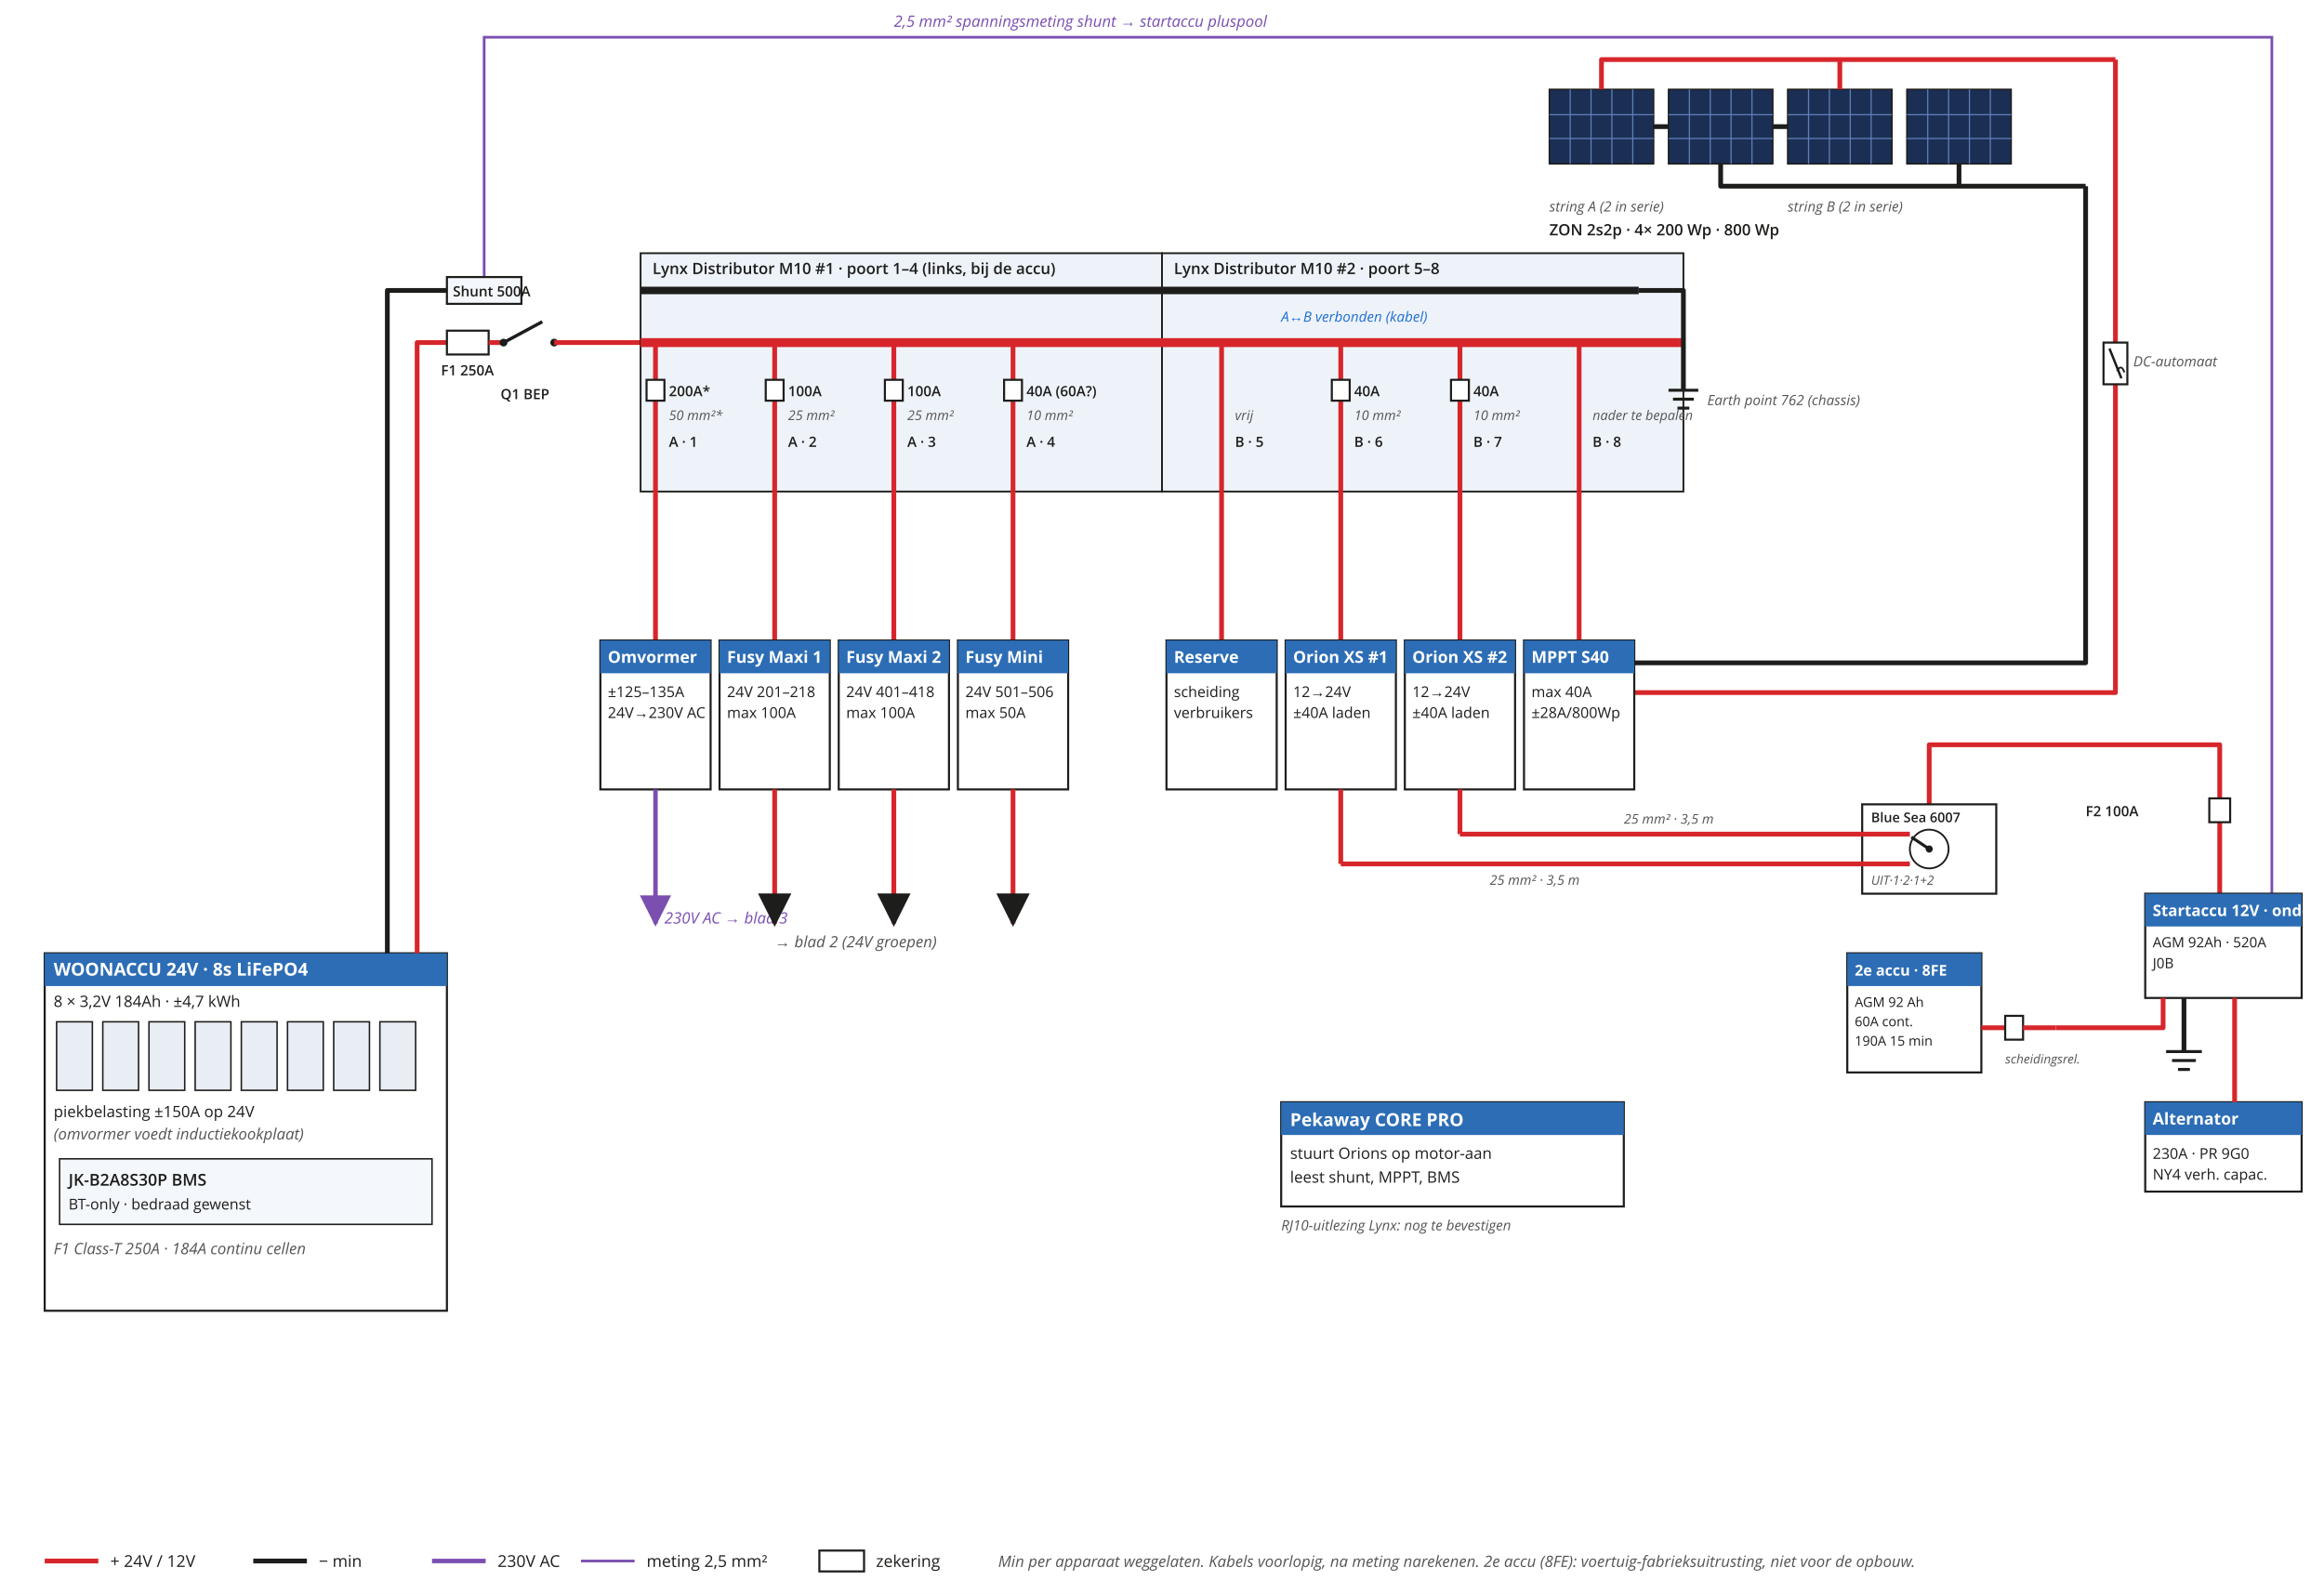
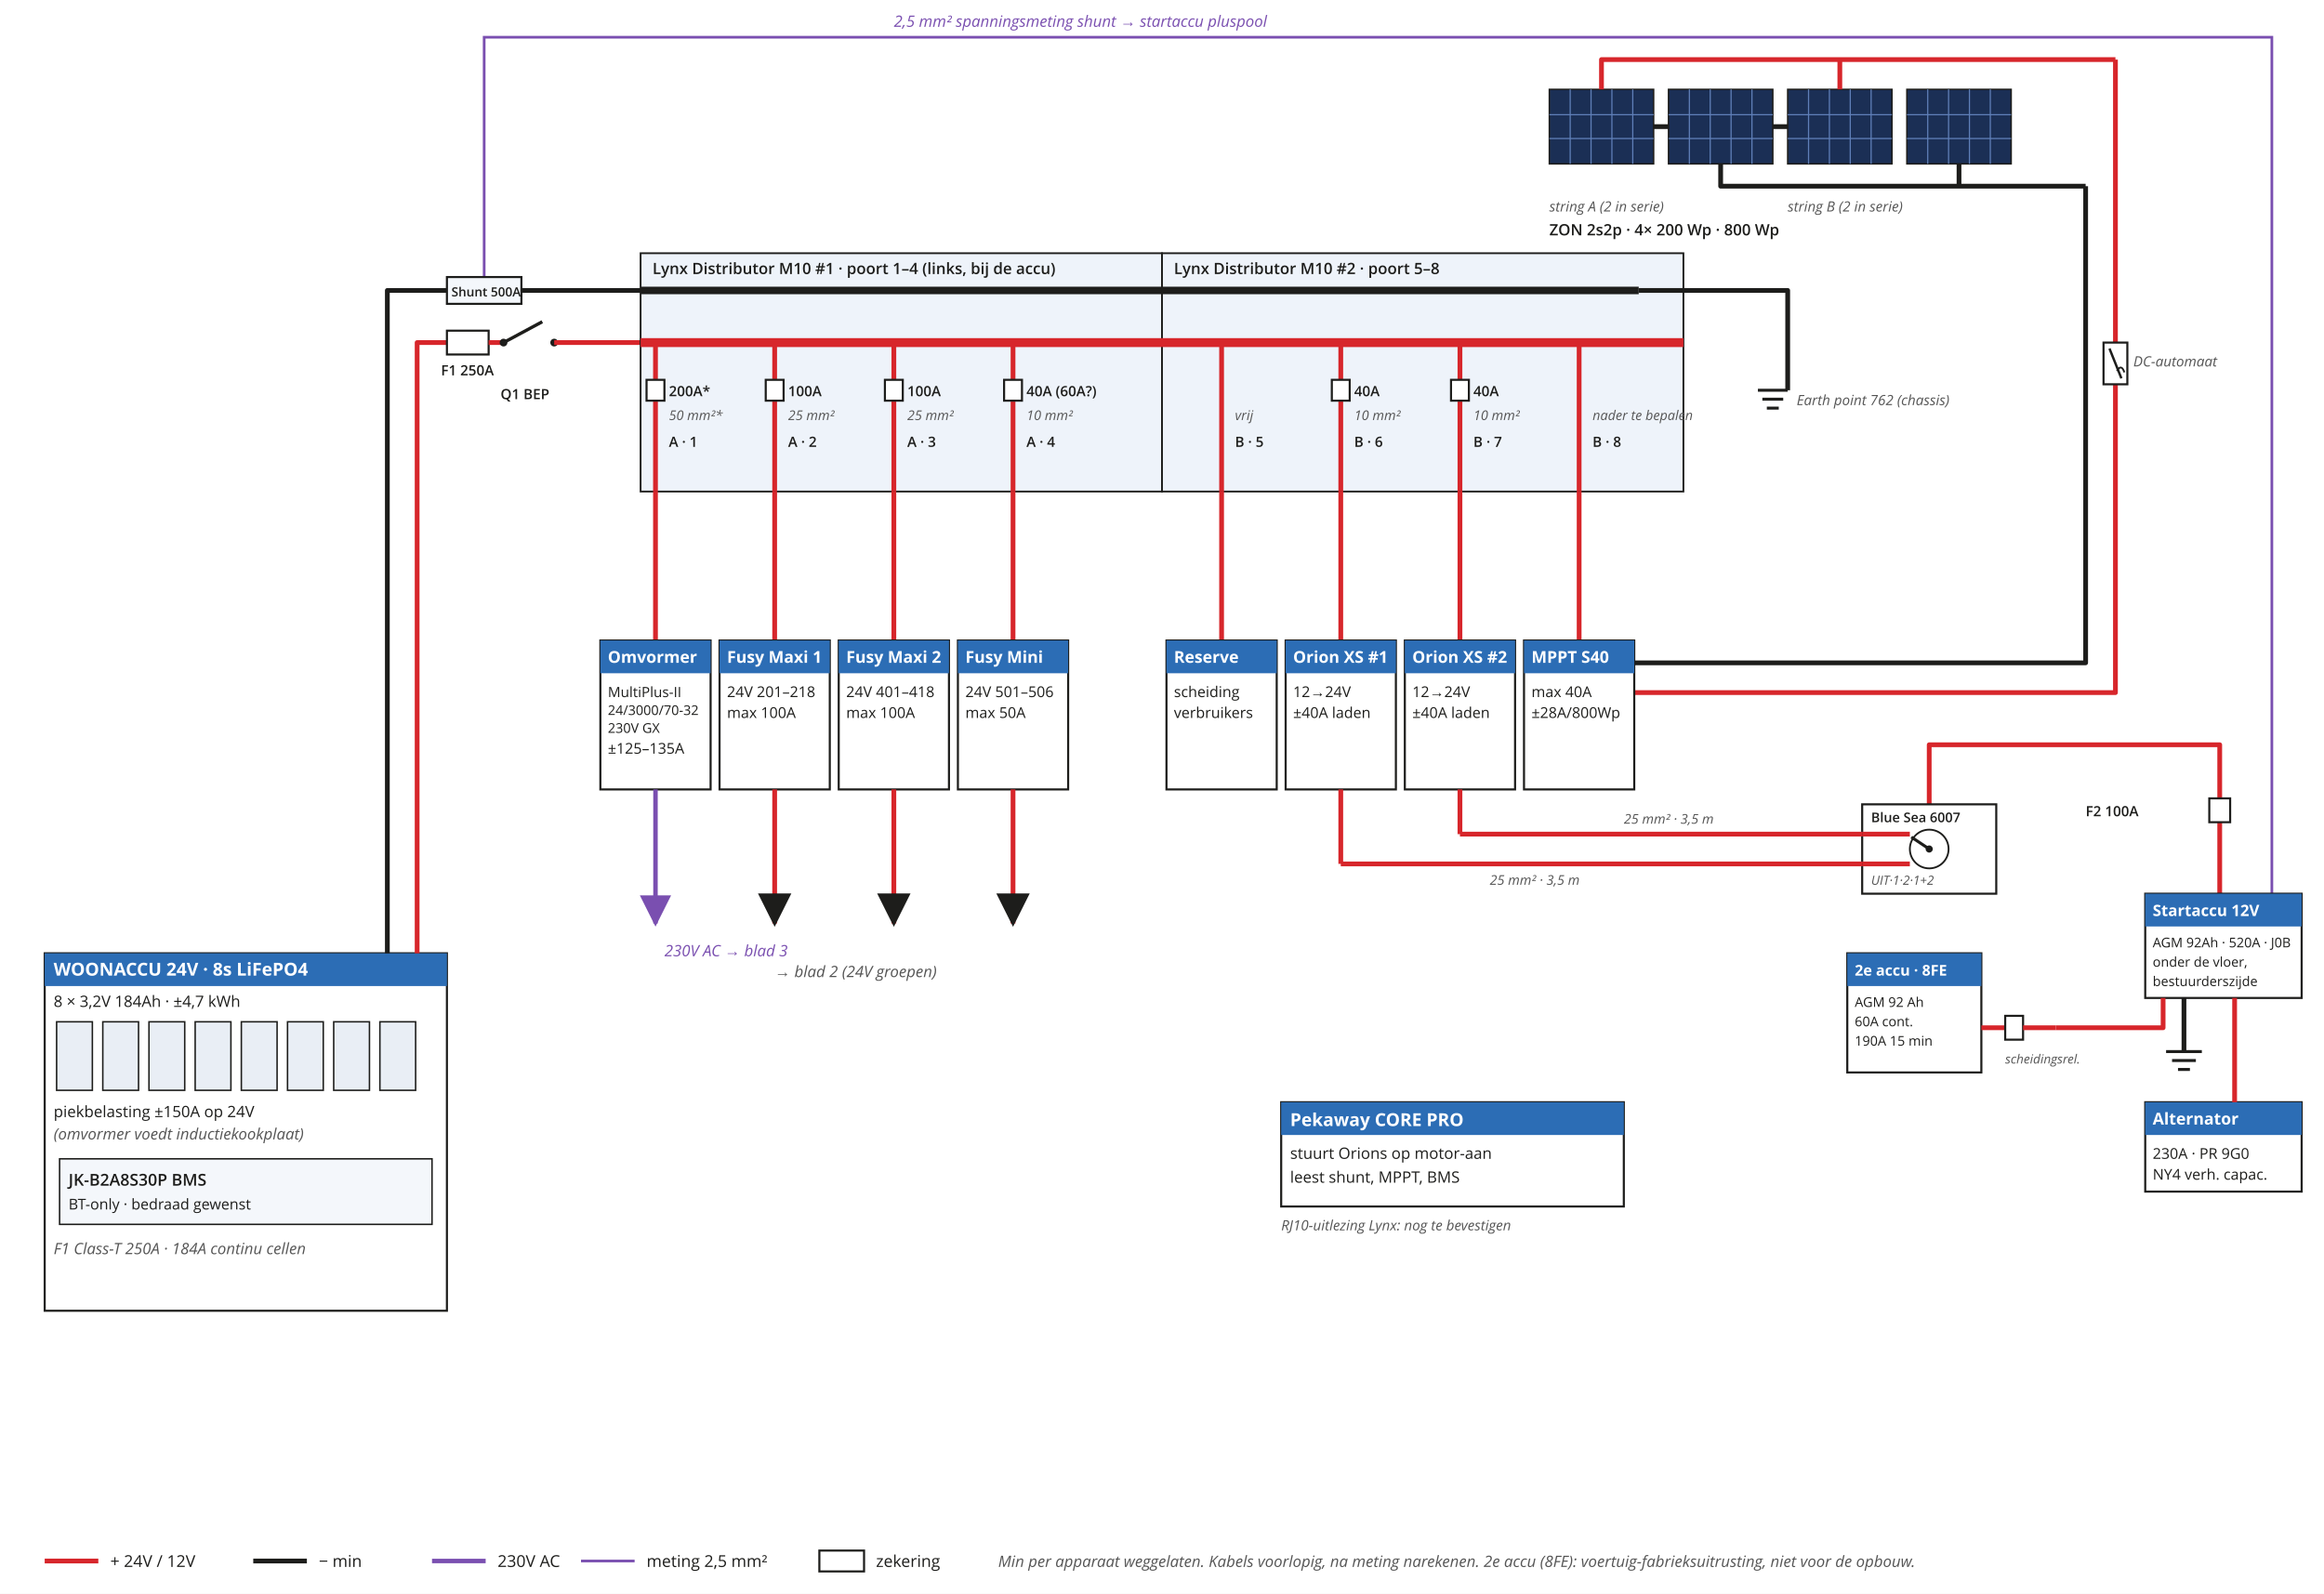
<svg xmlns="http://www.w3.org/2000/svg" viewBox="0 0 1560 1070" role="img" aria-label="Blad 1 energie en laden: woonaccu links onder, Lynx A en B midden met poorten 1 tot 8, zon 2s2p rechtsboven, 12V voertuigdelen rechts.">
  <rect width="100%" height="100%" fill="#fff" />
  <defs>
    <style>.p{stroke:#d7262b;stroke-width:3.2;fill:none;stroke-linejoin:round}
.n{stroke:#1d1d1b;stroke-width:3.2;fill:none;stroke-linejoin:round}
.ac{stroke:#7a4fb0;stroke-width:3;fill:none}
.box{fill:#fff;stroke:#1d1d1b;stroke-width:1.4}
.hd{fill:#2c6db5}
.ht{fill:#fff;font:700 12px 'Open Sans',Arial,sans-serif}
.bt{fill:#1d1d1b;font:400 11px 'Open Sans',Arial,sans-serif}
.lb{fill:#1d1d1b;font:600 11px 'Open Sans',Arial,sans-serif}
.cb{fill:#555;font:italic 400 10.5px 'Open Sans',Arial,sans-serif}
.fz{fill:#fff;stroke:#1d1d1b;stroke-width:1.4}
.fr{fill:#eef3fa;stroke:#1d1d1b;stroke-width:1.2}
.pv{fill:#1b2f55;stroke:#1d1d1b}
</style>
    <marker id="ar" viewBox="0 0 10 10" refX="9" refY="5" markerWidth="7" markerHeight="7" orient="auto-start-reverse">
      <path d="M0 0L10 5L0 10z" fill="#1d1d1b" />
    </marker>
    <marker id="arp" viewBox="0 0 10 10" refX="9" refY="5" markerWidth="7" markerHeight="7" orient="auto-start-reverse">
      <path d="M0 0L10 5L0 10z" fill="#7a4fb0" />
    </marker>
    <g id="pvp">
      <rect width="70" height="50" class="pv" />
      <path d="M0 17H70M0 33H70M14 0V50M28 0V50M42 0V50M56 0V50" stroke="#5f7fb8" stroke-width=".8" />
    </g>
  </defs>
  <use href="#pvp" x="1040" y="60" />
  <use href="#pvp" x="1120" y="60" />
  <use href="#pvp" x="1200" y="60" />
  <use href="#pvp" x="1280" y="60" />
  <path d="M1110 85H1120" class="n" />
  <path d="M1190 85H1200" class="n" />
  <path d="M1075 60V40H1420" class="p" />
  <path d="M1155 110V125H1400" class="n" />
  <path d="M1235 60V40" class="p" />
  <path d="M1315 110V125" class="n" />
  <text x="1040" y="142" class="cb" style="font-size:9.5px">string A (2 in serie)</text>
  <text x="1200" y="142" class="cb" style="font-size:9.5px">string B (2 in serie)</text>
  <text x="1040" y="158" class="lb" style="font-size:10.5px">ZON 2s2p · 4× 200 Wp · 800 Wp</text>
  <path d="M1420 40V465H1097" class="p" />
  <path d="M1400 125V445H1097" class="n" />
  <rect x="1412" y="230" width="16" height="28" fill="#fff" stroke="#1d1d1b" stroke-width="1.4" />
  <path d="M1416 234L1424 254" stroke="#1d1d1b" stroke-width="1.6" />
  <path d="M1421 249Q1424 244 1426 250" stroke="#1d1d1b" stroke-width="1.2" fill="none" />
  <text x="1432" y="246" class="cb" style="font-size:9.5px">DC-automaat</text>
  <path d="M325 187V25H1525V600" stroke="#7a4fb0" stroke-width="1.8" fill="none" />
  <text x="600" y="18" class="cb" style="fill:#7a4fb0">2,5 mm² spanningsmeting shunt → startaccu pluspool</text>
  <rect x="30" y="640" width="270" height="240" class="box" />
  <rect x="30" y="640" width="270" height="22" class="hd" />
  <text x="36" y="655" class="ht">WOONACCU 24V · 8s LiFePO4</text>
  <text x="36" y="676" class="bt" style="font-size:10.5px">8 × 3,2V 184Ah · ±4,7 kWh</text>
  <rect x="38" y="686" width="24" height="46" fill="#e9eef5" stroke="#1d1d1b" />
  <rect x="69" y="686" width="24" height="46" fill="#e9eef5" stroke="#1d1d1b" />
  <rect x="100" y="686" width="24" height="46" fill="#e9eef5" stroke="#1d1d1b" />
  <rect x="131" y="686" width="24" height="46" fill="#e9eef5" stroke="#1d1d1b" />
  <rect x="162" y="686" width="24" height="46" fill="#e9eef5" stroke="#1d1d1b" />
  <rect x="193" y="686" width="24" height="46" fill="#e9eef5" stroke="#1d1d1b" />
  <rect x="224" y="686" width="24" height="46" fill="#e9eef5" stroke="#1d1d1b" />
  <rect x="255" y="686" width="24" height="46" fill="#e9eef5" stroke="#1d1d1b" />
  <text x="36" y="750" class="bt" style="font-size:10.5px">piekbelasting ±150A op 24V</text>
  <text x="36" y="765" class="cb">(omvormer voedt inductiekookplaat)</text>
  <rect x="40" y="778" width="250" height="44" fill="#f4f7fb" stroke="#1d1d1b" />
  <text x="46" y="796" class="lb">JK-B2A8S30P BMS</text>
  <text x="46" y="812" class="bt" style="font-size:10px">BT-only · bedraad gewenst</text>
  <text x="36" y="842" class="cb">F1 Class-T 250A · 184A continu cellen</text>
  <path d="M260 640V195H300" class="n" />
  <path d="M280 640V230H300" class="p" />
+   <path d="M350 195H430" class="n" />
  <rect x="300" y="186" width="50" height="18" class="box" style="fill:#f4f7fb" />
-   <text x="304" y="199" class="lb" style="font-size:9.5px">Shunt 500A</text>
+   <text x="303" y="199" class="lb" style="font-size:8.5px">Shunt 500A</text>
  <rect x="300" y="222" width="28" height="16" class="fz" />
  <text x="296" y="252" class="lb" style="font-size:9.5px">F1 250A</text>
  <path d="M328 230H338" class="p" />
  <circle cx="338" cy="230" r="2.6" fill="#1d1d1b" />
  <circle cx="372" cy="230" r="2.6" fill="#1d1d1b" />
  <path d="M338 230L364 216" stroke="#1d1d1b" stroke-width="2.2" />
  <path d="M372 230H430" class="p" />
  <text x="336" y="268" class="lb" style="font-size:9.5px">Q1 BEP</text>
  <rect x="430" y="170" width="350" height="160" class="fr" />
  <text x="438" y="184" class="lb" style="font-size:10.5px">Lynx Distributor M10 #1 · poort 1–4 (links, bij de accu)</text>
  <rect x="780" y="170" width="350" height="160" class="fr" />
  <text x="788" y="184" class="lb" style="font-size:10.5px">Lynx Distributor M10 #2 · poort 5–8</text>
  <path d="M430 195H1100" class="n" style="stroke-width:5" />
  <path d="M430 230H1130" class="p" style="stroke-width:6" />
-   <text x="860" y="216" class="cb" style="font-size:9.5px;fill:#1f6fd1">A↔B verbonden (kabel)</text>
-   <path d="M1100 195H1130V262" class="n" />
-   <path d="M1120 262H1140M1123 268H1137M1126 274H1134" stroke="#1d1d1b" stroke-width="2" />
-   <text x="1146" y="272" class="cb" style="font-size:9.5px">Earth point 762 (chassis)</text>
+   <path d="M1100 195H1200V262" class="n" />
+   <path d="M1180 262H1200M1183 268H1197M1186 274H1194" stroke="#1d1d1b" stroke-width="2" />
+   <text x="1206" y="272" class="cb" style="font-size:9.5px">Earth point 762 (chassis)</text>
  <path d="M440 230V330" class="p" />
  <rect x="434" y="255" width="12" height="14" class="fz" />
  <text x="449" y="266" class="lb" style="font-size:9.5px">200A*</text>
  <text x="449" y="282" class="cb" style="font-size:9px">50 mm²*</text>
  <text x="449" y="300" class="lb" style="font-size:9.5px">A · 1</text>
  <path d="M440 330V430" class="p" />
  <path d="M520 230V330" class="p" />
  <rect x="514" y="255" width="12" height="14" class="fz" />
  <text x="529" y="266" class="lb" style="font-size:9.5px">100A</text>
  <text x="529" y="282" class="cb" style="font-size:9px">25 mm²</text>
  <text x="529" y="300" class="lb" style="font-size:9.5px">A · 2</text>
  <path d="M520 330V430" class="p" />
  <path d="M600 230V330" class="p" />
  <rect x="594" y="255" width="12" height="14" class="fz" />
  <text x="609" y="266" class="lb" style="font-size:9.5px">100A</text>
  <text x="609" y="282" class="cb" style="font-size:9px">25 mm²</text>
  <text x="609" y="300" class="lb" style="font-size:9.5px">A · 3</text>
  <path d="M600 330V430" class="p" />
  <path d="M680 230V330" class="p" />
  <rect x="674" y="255" width="12" height="14" class="fz" />
  <text x="689" y="266" class="lb" style="font-size:9.5px">40A (60A?)</text>
  <text x="689" y="282" class="cb" style="font-size:9px">10 mm²</text>
  <text x="689" y="300" class="lb" style="font-size:9.5px">A · 4</text>
  <path d="M680 330V430" class="p" />
  <path d="M820 230V330" class="p" />
  <text x="829" y="282" class="cb" style="font-size:9px">vrij</text>
  <text x="829" y="300" class="lb" style="font-size:9.5px">B · 5</text>
  <path d="M820 330V430" class="p" />
  <path d="M900 230V330" class="p" />
  <rect x="894" y="255" width="12" height="14" class="fz" />
  <text x="909" y="266" class="lb" style="font-size:9.5px">40A</text>
  <text x="909" y="282" class="cb" style="font-size:9px">10 mm²</text>
  <text x="909" y="300" class="lb" style="font-size:9.5px">B · 6</text>
  <path d="M900 330V430" class="p" />
  <path d="M980 230V330" class="p" />
  <rect x="974" y="255" width="12" height="14" class="fz" />
  <text x="989" y="266" class="lb" style="font-size:9.5px">40A</text>
  <text x="989" y="282" class="cb" style="font-size:9px">10 mm²</text>
  <text x="989" y="300" class="lb" style="font-size:9.5px">B · 7</text>
  <path d="M980 330V430" class="p" />
  <path d="M1060 230V330" class="p" />
  <text x="1069" y="282" class="cb" style="font-size:9px">nader te bepalen</text>
  <text x="1069" y="300" class="lb" style="font-size:9.5px">B · 8</text>
  <path d="M1060 330V430" class="p" />
  <rect x="403" y="430" width="74" height="100" class="box" />
  <rect x="403" y="430" width="74" height="22" class="hd" />
  <text x="408" y="445" class="ht" style="font-size:11px">Omvormer</text>
-   <text x="408" y="468" class="bt" style="font-size:10px">±125–135A</text>
-   <text x="408" y="482" class="bt" style="font-size:10px">24V→230V AC</text>
+   <text x="408" y="468" class="bt" style="font-size:9.5px">MultiPlus-II</text>
+   <text x="408" y="480" class="bt" style="font-size:9px">24/3000/70-32</text>
+   <text x="408" y="492" class="bt" style="font-size:9px">230V GX</text>
+   <text x="408" y="506" class="bt" style="font-size:10px">±125–135A</text>
  <rect x="483" y="430" width="74" height="100" class="box" />
  <rect x="483" y="430" width="74" height="22" class="hd" />
  <text x="488" y="445" class="ht" style="font-size:11px">Fusy Maxi 1</text>
  <text x="488" y="468" class="bt" style="font-size:10px">24V 201–218</text>
  <text x="488" y="482" class="bt" style="font-size:10px">max 100A</text>
  <rect x="563" y="430" width="74" height="100" class="box" />
  <rect x="563" y="430" width="74" height="22" class="hd" />
  <text x="568" y="445" class="ht" style="font-size:11px">Fusy Maxi 2</text>
  <text x="568" y="468" class="bt" style="font-size:10px">24V 401–418</text>
  <text x="568" y="482" class="bt" style="font-size:10px">max 100A</text>
  <rect x="643" y="430" width="74" height="100" class="box" />
  <rect x="643" y="430" width="74" height="22" class="hd" />
  <text x="648" y="445" class="ht" style="font-size:11px">Fusy Mini</text>
  <text x="648" y="468" class="bt" style="font-size:10px">24V 501–506</text>
  <text x="648" y="482" class="bt" style="font-size:10px">max 50A</text>
  <rect x="783" y="430" width="74" height="100" class="box" />
  <rect x="783" y="430" width="74" height="22" class="hd" />
  <text x="788" y="445" class="ht" style="font-size:11px">Reserve</text>
  <text x="788" y="468" class="bt" style="font-size:10px">scheiding</text>
  <text x="788" y="482" class="bt" style="font-size:10px">verbruikers</text>
  <rect x="863" y="430" width="74" height="100" class="box" />
  <rect x="863" y="430" width="74" height="22" class="hd" />
  <text x="868" y="445" class="ht" style="font-size:11px">Orion XS #1</text>
  <text x="868" y="468" class="bt" style="font-size:10px">12→24V</text>
  <text x="868" y="482" class="bt" style="font-size:10px">±40A laden</text>
  <rect x="943" y="430" width="74" height="100" class="box" />
  <rect x="943" y="430" width="74" height="22" class="hd" />
  <text x="948" y="445" class="ht" style="font-size:11px">Orion XS #2</text>
  <text x="948" y="468" class="bt" style="font-size:10px">12→24V</text>
  <text x="948" y="482" class="bt" style="font-size:10px">±40A laden</text>
  <rect x="1023" y="430" width="74" height="100" class="box" />
  <rect x="1023" y="430" width="74" height="22" class="hd" />
  <text x="1028" y="445" class="ht" style="font-size:11px">MPPT S40</text>
  <text x="1028" y="468" class="bt" style="font-size:10px">max 40A</text>
  <text x="1028" y="482" class="bt" style="font-size:10px">±28A/800Wp</text>
  <path d="M440 530V620" class="ac" marker-end="url(#arp)" />
-   <text x="446" y="620" class="cb" style="fill:#7a4fb0">230V AC → blad 3</text>
+   <text x="446" y="642" class="cb" style="fill:#7a4fb0">230V AC → blad 3</text>
  <path d="M520 530V620" class="p" marker-end="url(#ar)" />
  <path d="M600 530V620" class="p" marker-end="url(#ar)" />
  <path d="M680 530V620" class="p" marker-end="url(#ar)" />
-   <text x="520" y="636" class="cb">→ blad 2 (24V groepen)</text>
+   <text x="520" y="656" class="cb">→ blad 2 (24V groepen)</text>
  <path d="M1490 600V500H1295V540" class="p" />
  <rect x="1483" y="536" width="14" height="16" class="fz" />
  <text x="1400" y="548" class="lb" style="font-size:9.5px">F2 100A</text>
  <rect x="1250" y="540" width="90" height="60" class="box" />
  <circle cx="1295" cy="570" r="13" fill="#fff" stroke="#1d1d1b" stroke-width="1.2" />
  <circle cx="1295" cy="570" r="2.4" fill="#1d1d1b" />
  <path d="M1295 570L1283 562" stroke="#1d1d1b" stroke-width="2" />
  <text x="1256" y="552" class="lb" style="font-size:9px">Blue Sea 6007</text>
  <text x="1256" y="594" class="cb" style="font-size:8.5px">UIT·1·2·1+2</text>
  <path d="M1250 560H1282" class="p" />
  <path d="M1250 580H1282" class="p" />
  <path d="M980 560V530" class="p" />
  <path d="M980 560H1250" class="p" />
  <path d="M900 580V530" class="p" />
  <path d="M900 580H1250" class="p" />
  <text x="1090" y="553" class="cb" style="font-size:9px">25 mm² · 3,5 m</text>
  <text x="1000" y="594" class="cb" style="font-size:9px">25 mm² · 3,5 m</text>
  <rect x="1440" y="600" width="105" height="70" class="box" />
  <rect x="1440" y="600" width="105" height="22" class="hd" />
-   <text x="1445" y="615" class="ht" style="font-size:10.5px">Startaccu 12V · onder de vloer, bestuurderszijde</text>
-   <text x="1445" y="636" class="bt" style="font-size:9.5px">AGM 92Ah · 520A</text>
-   <text x="1445" y="650" class="bt" style="font-size:9.5px">J0B</text>
+   <text x="1445" y="615" class="ht" style="font-size:10.5px">Startaccu 12V</text>
+   <text x="1445" y="636" class="bt" style="font-size:9px">AGM 92Ah · 520A · J0B</text>
+   <text x="1445" y="649" class="bt" style="font-size:9px">onder de vloer,</text>
+   <text x="1445" y="662" class="bt" style="font-size:9px">bestuurderszijde</text>
  <rect x="1240" y="640" width="90" height="80" class="box" />
  <rect x="1240" y="640" width="90" height="22" class="hd" />
  <text x="1245" y="655" class="ht" style="font-size:10px">2e accu · 8FE</text>
  <text x="1245" y="676" class="bt" style="font-size:9px">AGM 92 Ah</text>
  <text x="1245" y="689" class="bt" style="font-size:9px">60A cont.</text>
  <text x="1245" y="702" class="bt" style="font-size:9px">190A 15 min</text>
  <path d="M1330 690H1346" class="p" />
  <rect x="1346" y="682" width="12" height="16" class="fz" />
  <path d="M1358 690H1380" class="p" />
  <text x="1346" y="714" class="cb" style="font-size:8.5px">scheidingsrel.</text>
  <path d="M1380 690H1452V670" class="p" />
  <path d="M1466 670V706" class="n" />
  <path d="M1454 706H1478M1458 712H1474M1462 718H1470" stroke="#1d1d1b" stroke-width="2" />
  <rect x="1440" y="740" width="105" height="60" class="box" />
  <rect x="1440" y="740" width="105" height="22" class="hd" />
  <text x="1445" y="755" class="ht" style="font-size:11px">Alternator</text>
  <text x="1445" y="778" class="bt" style="font-size:10px">230A · PR 9G0</text>
  <text x="1445" y="792" class="bt" style="font-size:10px">NY4 verh. capac.</text>
  <path d="M1500 740V670" class="p" />
  <rect x="860" y="740" width="230" height="70" class="box" />
  <rect x="860" y="740" width="230" height="22" class="hd" />
  <text x="866" y="756" class="ht">Pekaway CORE PRO</text>
  <text x="866" y="778" class="bt" style="font-size:10.5px">stuurt Orions op motor-aan</text>
  <text x="866" y="794" class="bt" style="font-size:10.5px">leest shunt, MPPT, BMS</text>
  <text x="860" y="826" class="cb" style="font-size:9.5px">RJ10-uitlezing Lynx: nog te bevestigen</text>
  <g transform="translate(30,1040)">
    <path d="M0 8H36" class="p" />
    <text x="44" y="12" class="bt">+ 24V / 12V</text>
    <path d="M140 8H176" class="n" />
    <text x="184" y="12" class="bt">− min</text>
    <path d="M260 8H296" class="ac" />
    <text x="304" y="12" class="bt">230V AC</text>
    <path d="M360 8H396" stroke="#7a4fb0" stroke-width="1.8" />
    <text x="404" y="12" class="bt">meting 2,5 mm²</text>
    <rect x="520" y="1" width="30" height="14" class="fz" />
    <text x="558" y="12" class="bt">zekering</text>
    <text x="640" y="12" class="cb">Min per apparaat weggelaten. Kabels voorlopig, na meting narekenen. 2e accu (8FE): voertuig-fabrieksuitrusting, niet voor de opbouw.</text>
  </g>
</svg>
